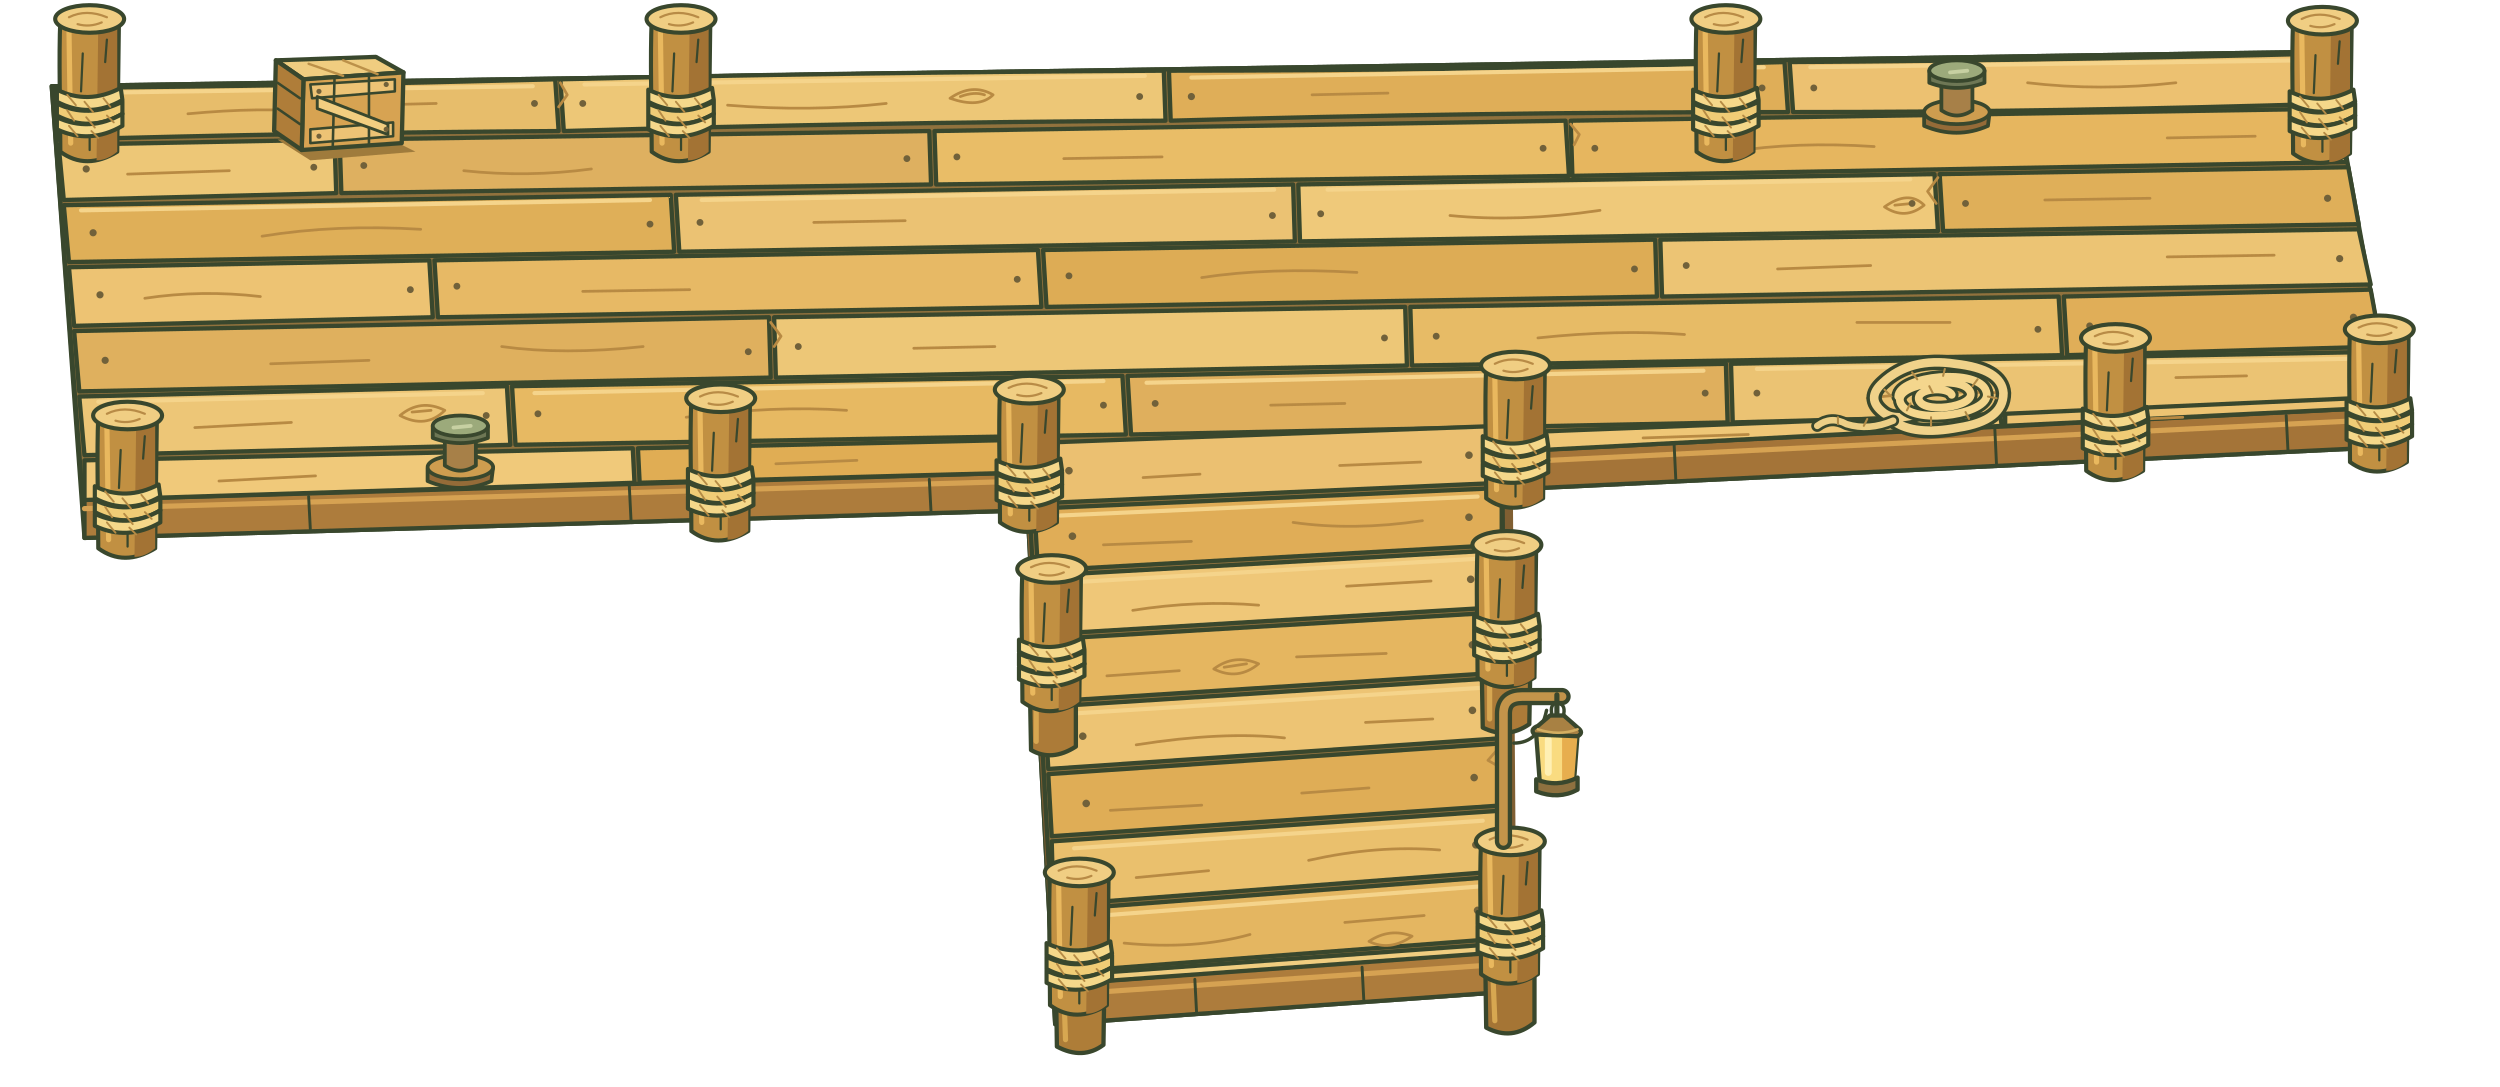
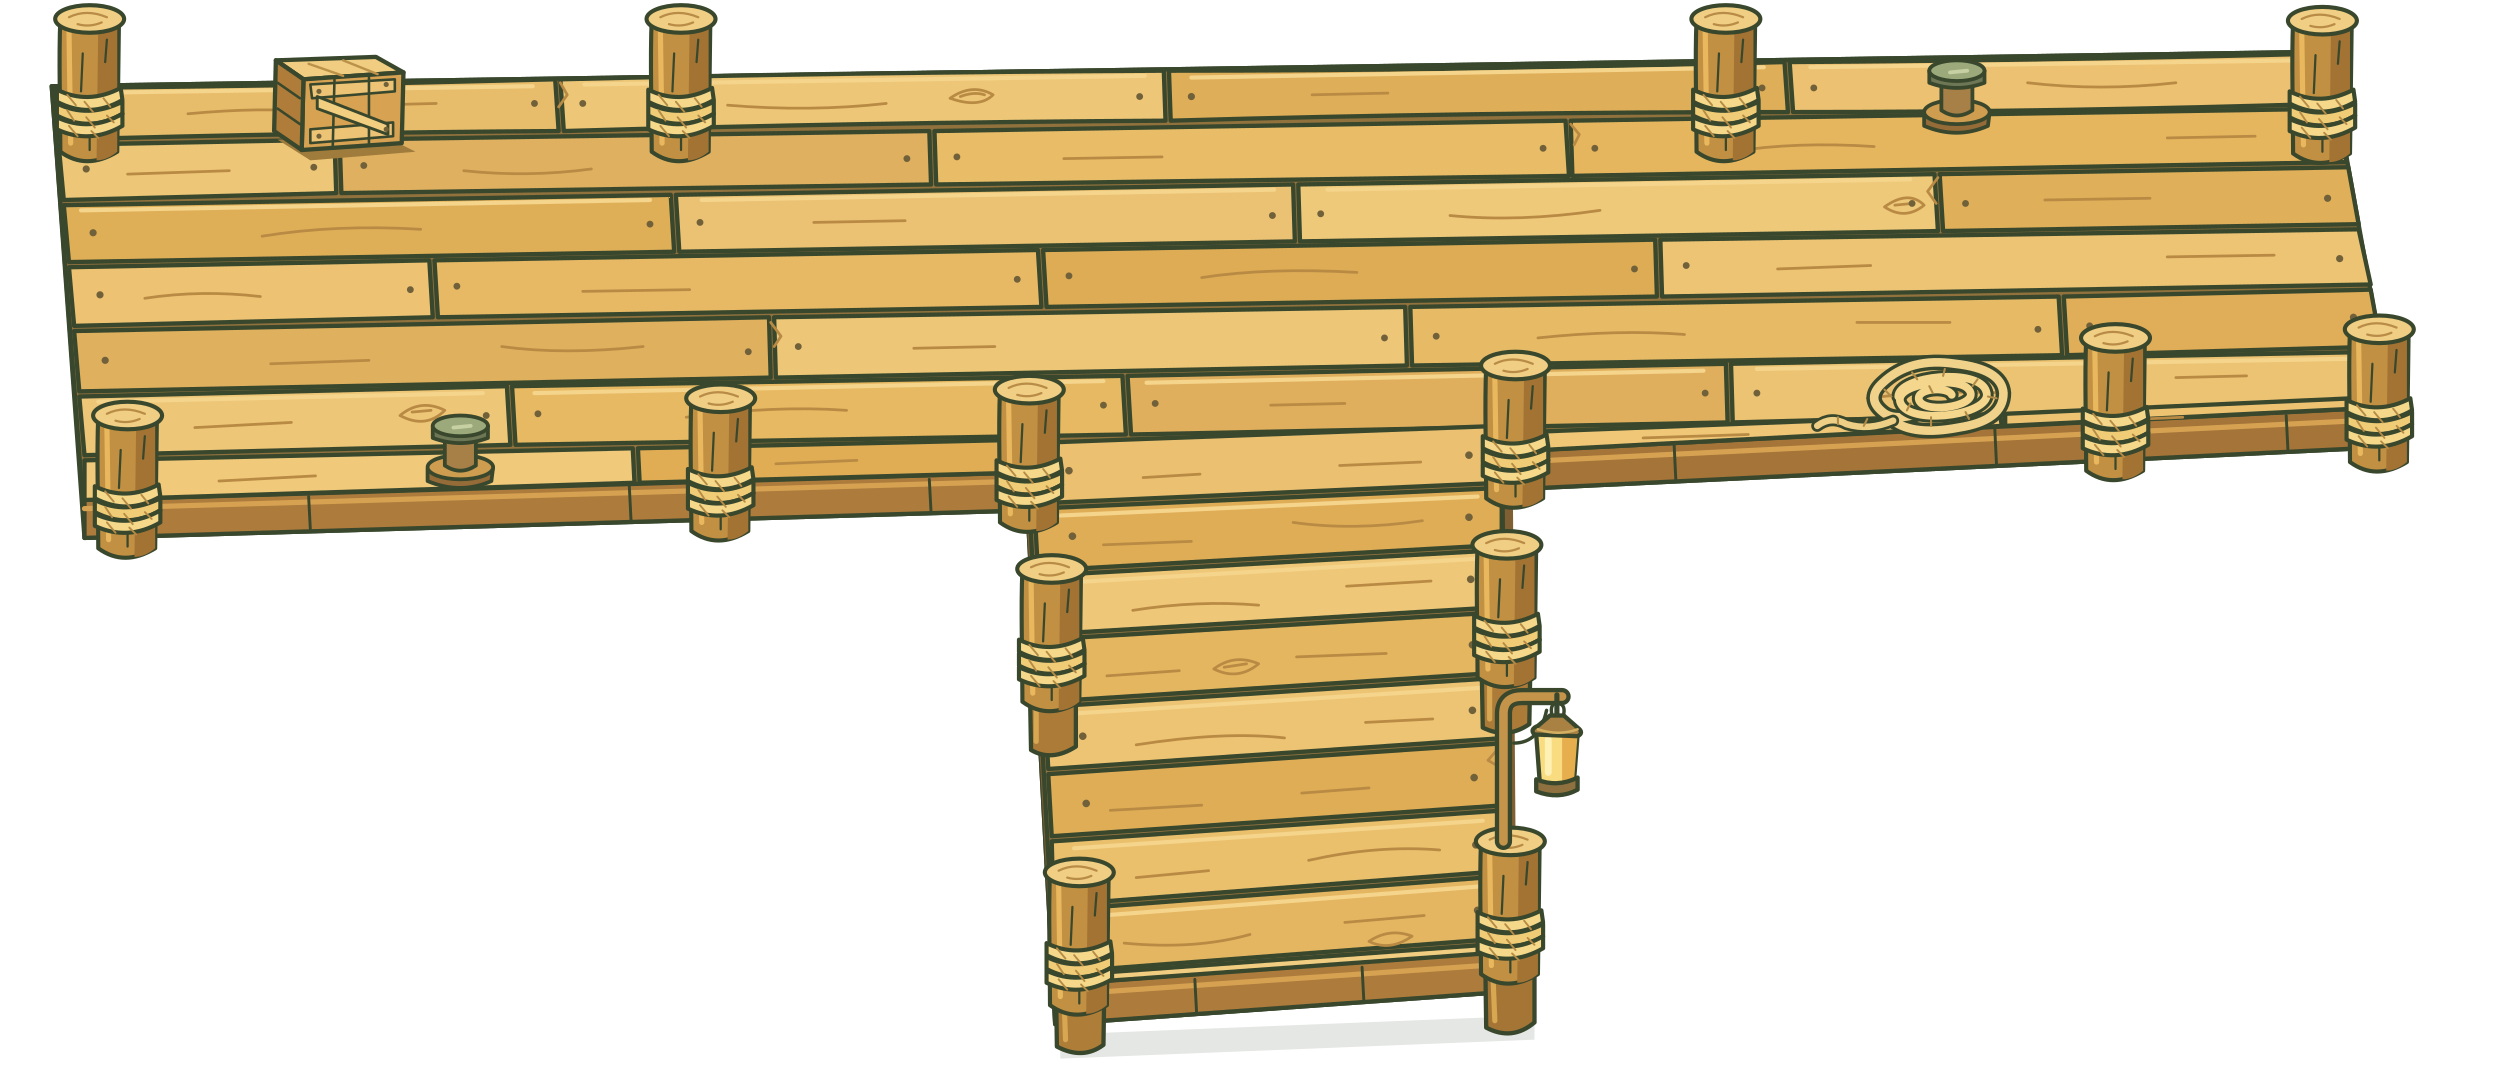
<svg xmlns="http://www.w3.org/2000/svg" width="1450" height="630" viewBox="0 0 1450 630">
  <defs>
    <g id="pile" stroke="#39472d" stroke-width="2.4" stroke-linecap="round" stroke-linejoin="round">
      <path d="M-17-49C-18-26-17 2-17 28Q-2 39 16 28L17-49Z" fill="#c19042" />
      <path d="M5-47L16-49 16 28Q10 33 4 33Z" fill="#a37334" stroke="none" />
      <path d="M-12-43L-11 23" fill="none" stroke="#e9b85e" stroke-width="3" />
      <path d="M-4-29L-5-7M0 17L0 27M10-37L9-24" fill="none" stroke-width="1.3" />
      <ellipse cy="-49" rx="20" ry="8" fill="#f0ce83" />
      <path d="M-12-50Q-2-55 10-50M-7-46Q0-44 7-47" fill="none" stroke="#b88b46" stroke-width="1.3" />
      <path d="M-19-8Q-1 1 18-9L19-2Q0 9-19-1Z" fill="#f5d88a" />
      <path d="M-19 0Q-1 9 19-1L19 6Q0 17-19 7Z" fill="#f0cc76" />
      <path d="M-19 8Q0 17 19 6L19 13Q0 24-19 15Z" fill="#f5d88a" />
      <path d="M-13-5L-8 1M-3-1L2 5M8-3L12 2M-13 4L-9 10M-2 8L3 14M10 7L14 11M-12 13L-7 19M1 16L5 20" fill="none" stroke="#b58b45" stroke-width="1.1" />
    </g>
    <g id="bollard" stroke="#39472d" stroke-width="2.2" stroke-linecap="round" stroke-linejoin="round">
      <path d="M-19 1Q0-7 19 0L18 8Q0 16-19 8Z" fill="#956b38" />
      <ellipse rx="19" ry="7" fill="#ce9d4f" />
      <path d="M-9-20L-9-1Q0 5 9-1L9-20" fill="#a78048" />
      <path d="M-16-24Q0-31 16-24L16-17Q0-11-16-17Z" fill="#6e7755" />
      <ellipse cy="-24" rx="16" ry="6" fill="#9caa7b" />
      <path d="M-4-23L6-24" fill="none" stroke="#c7d0a2" />
    </g>
  </defs>
+   <g id="home-quay-contact" fill="#39472d" opacity=".13">
+     <path d="M49 291L596 275L598 285L49 301Z M875 263L1387 237L1387 247L875 273Z M615 600L890 589V603L615 614Z" />
+   </g>
  <g stroke="#39472d" stroke-width="2.5" stroke-linecap="round" stroke-linejoin="round">
    <path d="M30 50L1350 30L1390 259L873 284L877 575L612 594L596 296L49 312Z" fill="#aa793c" />
    <path d="M49 289L596 273L612 570L877 551L877 575L612 594L596 296L49 312Z" fill="#ad7c3c" />
    <path d="M873 260L1390 235L1390 259L873 284Z" fill="#a47438" />
    <path d="M49 295L596 279M614 577L875 559M878 268L1388 243" fill="none" stroke="#d6a252" stroke-width="3" />
    <path d="M179 288L180 307M365 282L366 302M539 278L540 297M614 571L615 590M693 568L694 587M790 561L791 580M971 258L972 279M1157 249L1158 270M1326 241L1327 261" fill="none" stroke-width="1.7" />
    <path d="M598 301L613 575M875 290L877 549" fill="none" stroke="#805f32" stroke-width="5" />
    <path d="M30 50L1350 30L1387 236L871 262L875 551L612 571L596 274L48 290Z" fill="#91723d" />
    <path d="M31 51Q171 50 322 46L324 76Q174 77 34 81Z" fill="#e7bd6b" />
    <path d="M325 46Q489 42 675 41L676 70Q500 71 327 76Z" fill="#edc777" />
    <path d="M678 41Q846 41 1035 36L1037 65Q855 65 679 70Z" fill="#dfae58" />
    <path d="M1038 36Q1197 35 1350 31L1355 60Q1196 65 1040 65Z" fill="#ecc171" />
    <path d="M34 84L194 81L195 112L37 116Z" fill="#edc777" />
    <path d="M197 81L539 76L540 107L198 112Z" fill="#deb060" />
    <path d="M542 76L908 70L910 102L543 107Z" fill="#e9bd67" />
    <path d="M911 70L1356 63L1361 94L912 102Z" fill="#e6b65f" />
    <path d="M37 119L389 113L391 146L40 152Z" fill="#dfaf58" />
    <path d="M392 113L750 107L751 140L394 146Z" fill="#ebc273" />
    <path d="M753 107L1122 101L1124 134L754 140Z" fill="#efc97a" />
    <path d="M1125 101L1362 97L1368 130L1127 134Z" fill="#dfaf59" />
    <path d="M40 155L249 151L251 184L43 189Z" fill="#edc373" />
    <path d="M252 151L602 145L604 178L254 184Z" fill="#e7b965" />
    <path d="M605 145L960 139L961 172L607 178Z" fill="#ddac55" />
    <path d="M963 139L1368 133L1375 165L964 172Z" fill="#ecc474" />
    <path d="M43 192L446 184L447 219L46 227Z" fill="#dfb05e" />
    <path d="M449 184L815 178L816 212L450 219Z" fill="#edc777" />
    <path d="M818 178L1194 172L1196 206L819 212Z" fill="#e7bb66" />
    <path d="M1197 172L1375 168L1381 201L1199 206Z" fill="#e0ae58" />
    <path d="M46 230L294 224L296 258L49 264Z" fill="#edc677" />
    <path d="M297 224L651 218L653 252L299 258Z" fill="#e7b962" />
    <path d="M654 218L1001 211L1002 245L656 252Z" fill="#dfaf5d" />
    <path d="M1004 211L1382 204L1387 235L1005 245Z" fill="#ebc373" />
    <path d="M49 267L367 260L368 280L49 290Z" fill="#f0c97a" />
    <path d="M370 260L595 255L596 274L371 280Z" fill="#e0ad54" />
    <path d="M875 251L1160 240L1161 247L875 262Z" fill="#efc777" />
    <path d="M1163 240L1387 230L1387 236L1163 247Z" fill="#edc372" />
    <path d="M598 257L870 247L871 280L600 292Z" fill="#ebc071" />
    <path d="M600 295L871 283L871 316L602 331Z" fill="#e0ad57" />
    <path d="M602 334L871 319L872 352L604 368Z" fill="#efc778" />
    <path d="M604 371L872 355L872 390L606 407Z" fill="#e5b660" />
    <path d="M606 410L872 393L873 428L608 446Z" fill="#edc474" />
    <path d="M608 449L873 431L873 467L610 485Z" fill="#dfad56" />
    <path d="M610 488L873 470L874 505L611 525Z" fill="#eac06d" />
    <path d="M611 528L874 508L875 544L613 564Z" fill="#e4b661" />
    <path d="M613 566L875 547L875 552L613 571Z" fill="#f0cd80" />
    <path d="M43 54L309 50M339 49L664 44M691 45L1023 39M1050 39L1335 35M47 122L377 116M407 116L739 110M770 110L1108 104M57 233L280 228M310 228L640 221M665 222L988 215M1019 214L1368 208M615 299L857 288M617 338L858 324M620 414L858 399M623 492L860 476M626 532L860 514" fill="none" stroke="#f5d48b" stroke-width="2.4" />
    <g fill="none" stroke="#b88a43" stroke-width="1.6">
      <path d="M109 66Q152 62 182 65M213 61L253 60M422 61Q470 65 514 60M761 55L805 54M1176 48Q1218 53 1262 48" />
      <path d="M74 101L133 99M269 99Q306 103 343 98M617 92L674 91M1004 88Q1042 82 1087 85M1257 80L1308 79" />
      <path d="M152 137Q195 130 244 133M472 129L525 128M841 125Q881 129 928 122M1186 116L1247 115" />
      <path d="M84 173Q117 168 151 172M338 169L400 168M697 161Q736 155 787 158M1031 156L1085 154M1257 149L1319 148" />
      <path d="M157 211L214 209M291 201Q327 206 373 201M530 202L577 201M892 196Q939 191 977 194M1077 187L1131 187" />
      <path d="M113 248L169 245M398 242Q449 235 491 238M737 235L780 234M1083 231Q1123 226 1163 228M1262 219L1303 218" />
      <path d="M127 279L183 276M450 269L497 267M953 254L1014 252M1221 244L1266 242" />
      <path d="M663 277L696 275M777 270L824 268M640 316L691 314M750 303Q785 308 825 302M657 354Q695 348 730 351M781 340L830 337M642 392L684 389M752 381L804 379M659 432Q710 424 745 428M792 419L831 417M644 470L697 467M755 460L794 457M659 509L701 505M759 499Q799 490 835 493M652 547Q693 551 725 542M780 535L826 531" />
      <path d="M325 48L329 55 324 62M911 72L916 78 913 84M447 187L453 195 449 201M1124 103L1118 111 1123 118M602 337L610 343 607 348M870 433L863 441 870 445M613 533L621 540 617 546" />
      <path d="M551 57Q564 48 576 55Q568 63 551 57ZM557 56Q565 53 571 55M1093 120Q1107 110 1116 119Q1105 128 1093 120ZM1099 119L1109 118M232 241Q244 231 258 238Q247 249 232 241ZM239 239L250 238M704 388Q716 379 730 385Q718 395 704 388ZM710 387L723 385M794 546Q806 538 819 543Q806 552 794 546Z" />
    </g>
    <g fill="#71613a" stroke="none">
      <circle cx="47" cy="63" r="2.2" />
      <circle cx="310" cy="60" r="2" />
      <circle cx="338" cy="60" r="2" />
      <circle cx="661" cy="56" r="2" />
      <circle cx="691" cy="56" r="2.1" />
      <circle cx="1022" cy="51" r="2" />
      <circle cx="1052" cy="51" r="2" />
      <circle cx="1336" cy="46" r="2.2" />
      <circle cx="50" cy="98" r="2.1" />
      <circle cx="182" cy="97" r="2" />
      <circle cx="211" cy="96" r="2" />
      <circle cx="526" cy="92" r="2" />
      <circle cx="555" cy="91" r="2" />
      <circle cx="895" cy="86" r="2" />
      <circle cx="925" cy="86" r="2" />
      <circle cx="1343" cy="80" r="2.1" />
      <circle cx="54" cy="135" r="2.1" />
      <circle cx="377" cy="130" r="2" />
      <circle cx="406" cy="129" r="2" />
      <circle cx="738" cy="125" r="2" />
      <circle cx="766" cy="124" r="2" />
      <circle cx="1109" cy="118" r="2" />
      <circle cx="1140" cy="118" r="2" />
      <circle cx="1350" cy="115" r="2.1" />
      <circle cx="58" cy="171" r="2.1" />
      <circle cx="238" cy="168" r="2" />
      <circle cx="265" cy="166" r="2" />
      <circle cx="590" cy="162" r="2" />
      <circle cx="620" cy="160" r="2" />
      <circle cx="948" cy="156" r="2" />
      <circle cx="978" cy="154" r="2" />
      <circle cx="1357" cy="150" r="2.1" />
      <circle cx="61" cy="209" r="2.1" />
      <circle cx="434" cy="204" r="2" />
      <circle cx="463" cy="201" r="2" />
      <circle cx="803" cy="196" r="2" />
      <circle cx="833" cy="195" r="2" />
      <circle cx="1182" cy="191" r="2" />
      <circle cx="1212" cy="189" r="2" />
      <circle cx="1365" cy="184" r="2.1" />
      <circle cx="64" cy="246" r="2.1" />
      <circle cx="282" cy="241" r="2" />
      <circle cx="312" cy="240" r="2" />
      <circle cx="640" cy="235" r="2" />
      <circle cx="670" cy="234" r="2" />
      <circle cx="989" cy="228" r="2" />
      <circle cx="1019" cy="228" r="2" />
      <circle cx="1372" cy="221" r="2.1" />
      <circle cx="620" cy="273" r="2.2" />
      <circle cx="852" cy="264" r="2.2" />
      <circle cx="622" cy="311" r="2.2" />
      <circle cx="852" cy="300" r="2.2" />
      <circle cx="624" cy="349" r="2.2" />
      <circle cx="853" cy="336" r="2.2" />
      <circle cx="626" cy="388" r="2.2" />
      <circle cx="854" cy="374" r="2.2" />
      <circle cx="628" cy="427" r="2.2" />
      <circle cx="854" cy="412" r="2.2" />
      <circle cx="630" cy="466" r="2.2" />
      <circle cx="855" cy="451" r="2.2" />
      <circle cx="632" cy="505" r="2.2" />
      <circle cx="856" cy="490" r="2.2" />
      <circle cx="634" cy="545" r="2.2" />
      <circle cx="857" cy="528" r="2.2" />
    </g>
    <use href="#pile" transform="translate(52 60)" />
    <use href="#pile" transform="translate(395 60)" />
    <use href="#pile" transform="translate(1001 60)" />
    <use href="#pile" transform="translate(1347 61)" />
    <path d="M161 81L221 78L241 88L180 93Z" fill="#9f7b3c" stroke="none" />
    <path d="M160 35L218 33L234 42L176 46Z" fill="#f0cd80" />
    <path d="M176 46L234 42L233 83L175 87Z" fill="#d7a352" />
    <path d="M160 35L176 46L175 87L159 76Z" fill="#af7d39" />
    <path d="M194 46L193 85M214 45L214 84M161 48L174 57M161 63L174 72M180 49L229 46 229 53 181 57ZM180 75L228 71 228 79 180 83Z" fill="#edc375" stroke-width="1.5" />
    <path d="M184 56L225 72L225 78L184 63Z" fill="#f2ce80" stroke-width="1.7" />
    <path d="M179 37L199 44M199 35L219 43" fill="none" stroke="#bc9149" stroke-width="1.4" />
    <g fill="#71613a" stroke="none">
      <circle cx="185" cy="53" r="1.5" />
      <circle cx="224" cy="49" r="1.5" />
      <circle cx="185" cy="79" r="1.5" />
      <circle cx="224" cy="75" r="1.5" />
    </g>
    <use href="#bollard" transform="translate(1135 65)" />
    <use href="#bollard" transform="translate(267 271)" />
    <path d="M1115 239Q1099 245 1092 239Q1082 231 1092 222Q1108 207 1134 211Q1161 214 1162 228Q1162 244 1136 248Q1110 253 1098 244" fill="none" stroke="#39472d" stroke-width="9" />
    <path d="M1115 239Q1099 245 1092 239Q1082 231 1092 222Q1108 207 1134 211Q1161 214 1162 228Q1162 244 1136 248Q1110 253 1098 244" fill="none" stroke="#f0d28a" stroke-width="5" />
    <path d="M1101 230C1101 218 1148 213 1152 227C1157 240 1111 247 1103 235C1095 223 1133 218 1141 225C1152 235 1116 241 1113 232C1111 225 1130 224 1132 229" fill="none" stroke="#39472d" stroke-width="8" />
    <path d="M1101 230C1101 218 1148 213 1152 227C1157 240 1111 247 1103 235C1095 223 1133 218 1141 225C1152 235 1116 241 1113 232C1111 225 1130 224 1132 229" fill="none" stroke="#f4d68d" stroke-width="4.5" />
    <path d="M1098 244Q1084 250 1071 246Q1062 241 1054 247" fill="none" stroke="#39472d" stroke-width="7" />
    <path d="M1098 244Q1084 250 1071 246Q1062 241 1054 247" fill="none" stroke="#edcf86" stroke-width="3.8" />
    <path d="M1093 226L1097 230M1109 216L1112 220M1128 214L1127 218M1147 220L1144 224M1158 231L1153 230M1142 243L1140 239M1120 247L1120 242M1106 238L1108 234M1119 224L1121 228M1081 247L1083 243M1066 246L1066 242" fill="none" stroke="#b18b47" stroke-width="1.2" />
    <use href="#pile" transform="translate(74 290)" />
    <use href="#pile" transform="translate(418 280)" />
    <use href="#pile" transform="translate(597 275)" />
    <use href="#pile" transform="translate(879 261)" />
    <use href="#pile" transform="translate(1227 245)" />
    <use href="#pile" transform="translate(1380 240)" />
    <path d="M597 380L598 435Q610 442 624 433L624 379Z" fill="#ac7b38" />
    <path d="M859 365L860 422Q874 429 887 420L888 365Z" fill="#ac7b38" />
    <path d="M612 540L613 607Q628 615 640 606L641 540Z" fill="#ae7d38" />
    <path d="M861 525L862 596Q877 604 890 593L890 525Z" fill="#a57535" />
    <path d="M601 401L601 430M864 392L864 417M617 575L618 603M866 568L867 592" fill="none" stroke="#d7a751" stroke-width="3" />
    <use href="#pile" transform="translate(610 379)" />
    <use href="#pile" transform="translate(874 365)" />
    <use href="#pile" transform="translate(626 555)" />
    <use href="#pile" transform="translate(876 537)" />
    <path d="M872 488L872 414Q872 404 883 404L906 404" fill="none" stroke-width="10" />
    <path d="M872 488L872 414Q872 404 883 404L906 404" fill="none" stroke="#c3944a" stroke-width="5" />
    <path d="M878 431Q893 431 897 412" fill="none" stroke-width="2" />
    <path d="M903 403L903 415" fill="none" stroke-width="3" />
    <path d="M891 426Q903 420 915 426L913 452Q903 459 893 453Z" fill="#f9db80" />
    <path d="M906 426L915 426L913 452L906 455Z" fill="#e7ae4e" stroke="none" />
    <path d="M898 429L898 448" fill="none" stroke="#fff0b4" stroke-width="4" />
    <path d="M890 426Q887 423 892 421L899 415L907 415L915 422Q919 425 915 427Z" fill="#a88143" />
    <path d="M891 452Q903 457 915 451L915 458Q904 464 891 459Z" fill="#8e713f" />
    <path d="M900 414Q899 408 903 408Q908 408 907 414" fill="none" stroke-width="2" />
    <path d="M892 423Q904 427 915 423" fill="none" stroke="#d4ae61" stroke-width="1.5" />
  </g>
</svg>
